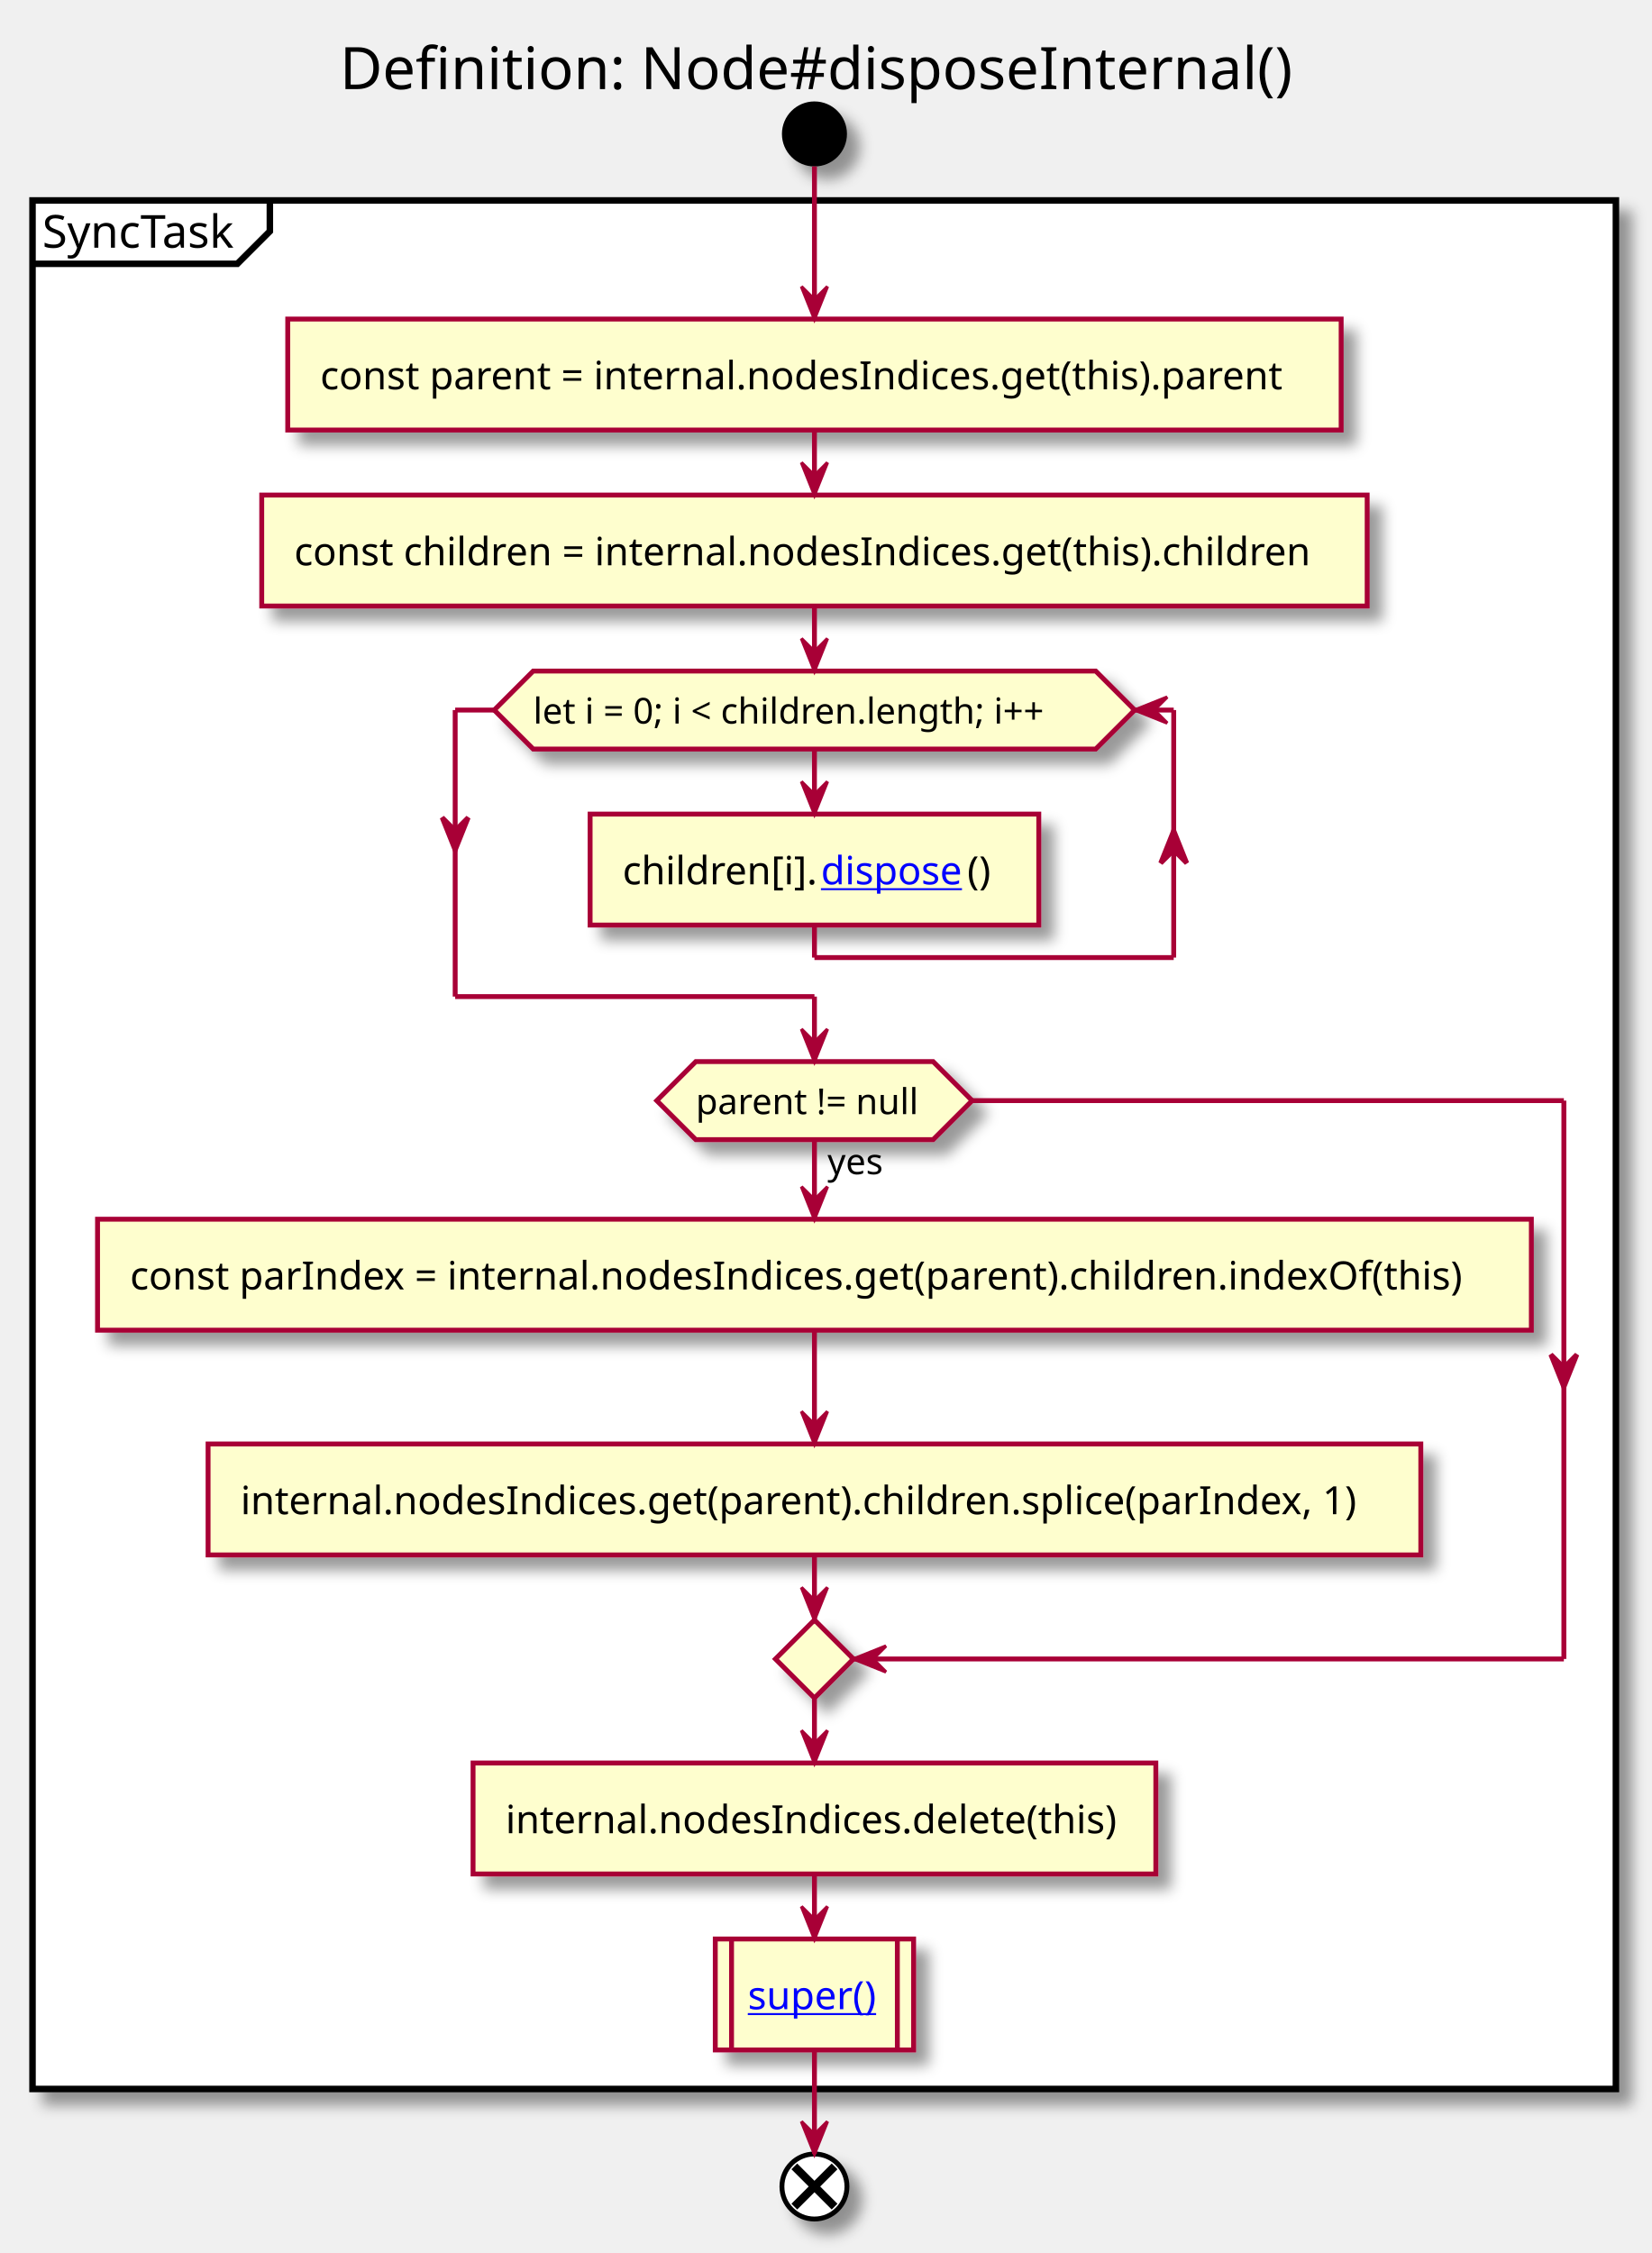
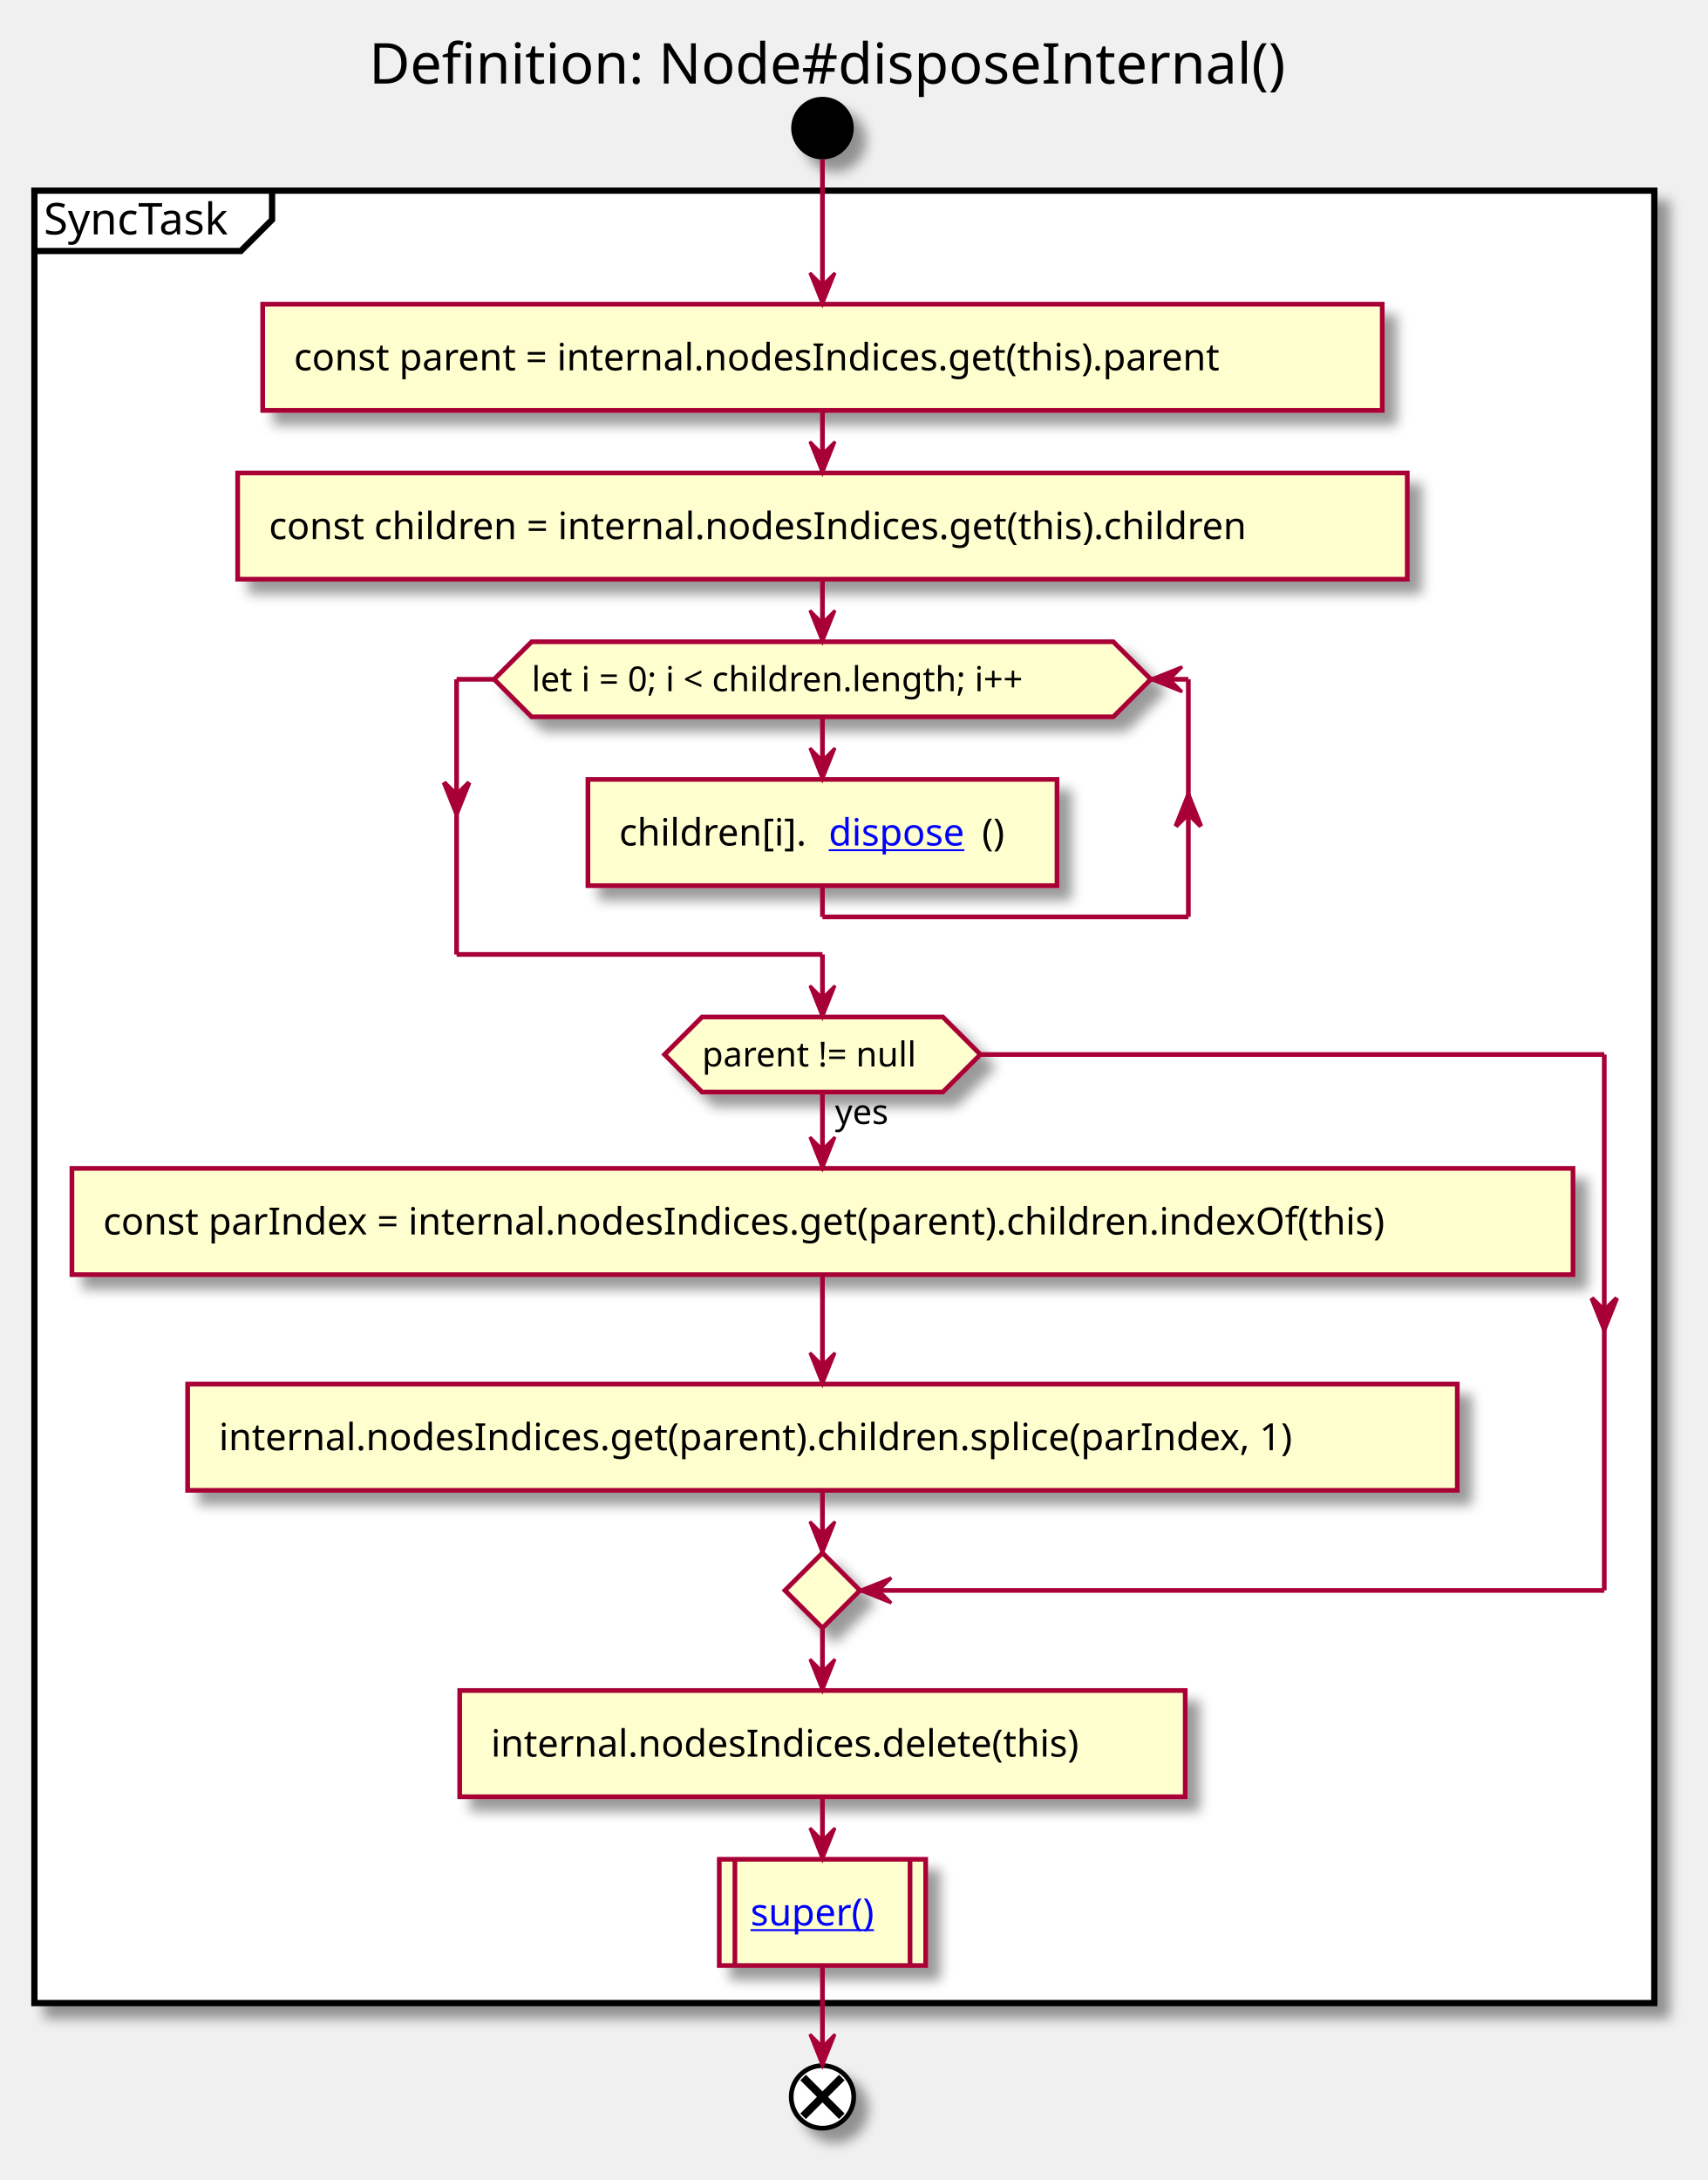
- <svg xmlns="http://www.w3.org/2000/svg" xmlns:xlink="http://www.w3.org/1999/xlink" contentScriptType="application/ecmascript" contentStyleType="text/css" height="693px" preserveAspectRatio="none" style="width:508px;height:693px;" version="1.1" viewBox="0 0 508 693" width="508px" zoomAndPan="magnify">
+ <svg xmlns="http://www.w3.org/2000/svg" xmlns:xlink="http://www.w3.org/1999/xlink" contentScriptType="application/ecmascript" contentStyleType="text/css" height="697px" preserveAspectRatio="none" style="width:546px;height:697px;" version="1.1" viewBox="0 0 546 697" width="546px" zoomAndPan="magnify">
  <defs>
    <filter height="300%" id="fmb8l6zlqss06" width="300%" x="-1" y="-1">
      <feGaussianBlur result="blurOut" stdDeviation="2.0" />
      <feColorMatrix in="blurOut" result="blurOut2" type="matrix" values="0 0 0 0 0 0 0 0 0 0 0 0 0 0 0 0 0 0 .4 0" />
      <feOffset dx="4.0" dy="4.0" in="blurOut2" result="blurOut3" />
      <feBlend in="SourceGraphic" in2="blurOut3" mode="normal" />
    </filter>
  </defs>
  <g>
-     <text fill="#000000" font-family="sans-serif" font-size="18" lengthAdjust="spacingAndGlyphs" textLength="297" x="104.5" y="27.402">Definition: Node#disposeInternal()</text>
-     <ellipse cx="250.5" cy="41.199" fill="#000000" filter="url(#fmb8l6zlqss06)" rx="10" ry="10" style="stroke: none; stroke-width: 1.0;" />
-     <rect fill="#FFFFFF" filter="url(#fmb8l6zlqss06)" height="580.895" style="stroke: #000000; stroke-width: 2.0;" width="487" x="10" y="61.652" />
-     <path d="M83,62.652 L83,71.141 L73,81.141 L10,81.141 " fill="none" style="stroke: #000000; stroke-width: 2.0;" />
-     <text fill="#000000" font-family="sans-serif" font-size="14" lengthAdjust="spacingAndGlyphs" textLength="63" x="13" y="76.188">SyncTask</text>
-     <rect fill="#FEFECE" filter="url(#fmb8l6zlqss06)" height="34.133" style="stroke: #A80036; stroke-width: 1.5;" width="324" x="88.5" y="98.141" />
-     <text fill="#000000" font-family="sans-serif" font-size="12" lengthAdjust="spacingAndGlyphs" textLength="304" x="98.5" y="119.742">const parent = internal.nodesIndices.get(this).parent</text>
-     <rect fill="#FEFECE" filter="url(#fmb8l6zlqss06)" height="34.133" style="stroke: #A80036; stroke-width: 1.5;" width="340" x="80.5" y="152.273" />
-     <text fill="#000000" font-family="sans-serif" font-size="12" lengthAdjust="spacingAndGlyphs" textLength="320" x="90.5" y="173.875">const children = internal.nodesIndices.get(this).children</text>
-     <rect fill="#FEFECE" filter="url(#fmb8l6zlqss06)" height="34.133" style="stroke: #A80036; stroke-width: 1.5;" width="138" x="181.5" y="250.406" />
-     <text fill="#000000" font-family="sans-serif" font-size="12" lengthAdjust="spacingAndGlyphs" textLength="61" x="191.5" y="272.008">children[i].</text>
-     <a href="./Definition_Disposable.dispose.svg" target="_top" xlink:actuate="onRequest" xlink:show="new" xlink:title="./Definition_Disposable.dispose.svg" xlink:type="simple">
-       <text fill="#0000FF" font-family="sans-serif" font-size="12" lengthAdjust="spacingAndGlyphs" text-decoration="underline" textLength="45" x="252.5" y="272.008">dispose</text>
+     <text fill="#000000" font-family="sans-serif" font-size="18" lengthAdjust="spacing" textLength="308" x="118" y="26.708">Definition: Node#disposeInternal()</text>
+     <ellipse cx="263" cy="40.953" fill="#000000" filter="url(#fmb8l6zlqss06)" rx="10" ry="10" style="stroke:none;stroke-width:1.0;" />
+     <rect fill="#FFFFFF" filter="url(#fmb8l6zlqss06)" height="579.481" style="stroke:#000000;stroke-width:2.0;" width="518" x="11" y="60.953" />
+     <path d="M87,60.953 L87,70.25 L77,80.25 L11,80.25 " fill="none" style="stroke:#000000;stroke-width:2.0;" />
+     <text fill="#000000" font-family="sans-serif" font-size="14" lengthAdjust="spacing" textLength="66" x="14" y="74.948">SyncTask</text>
+     <rect fill="#FEFECE" filter="url(#fmb8l6zlqss06)" height="33.969" style="stroke:#A80036;stroke-width:1.5;" width="358" x="84" y="97.25" />
+     <text fill="#000000" font-family="sans-serif" font-size="12" lengthAdjust="spacing" textLength="338" x="94" y="118.389">const parent = internal.nodesIndices.get(this).parent</text>
+     <rect fill="#FEFECE" filter="url(#fmb8l6zlqss06)" height="33.969" style="stroke:#A80036;stroke-width:1.5;" width="374" x="76" y="151.219" />
+     <text fill="#000000" font-family="sans-serif" font-size="12" lengthAdjust="spacing" textLength="354" x="86" y="172.357">const children = internal.nodesIndices.get(this).children</text>
+     <rect fill="#FEFECE" filter="url(#fmb8l6zlqss06)" height="33.969" style="stroke:#A80036;stroke-width:1.5;" width="150" x="188" y="249.188" />
+     <text fill="#000000" font-family="sans-serif" font-size="12" lengthAdjust="spacing" textLength="67" x="198" y="270.326">children[i].</text>
+     <a href="./Definition_Disposable.dispose.svg" target="_top" title="./Definition_Disposable.dispose.svg" xlink:actuate="onRequest" xlink:href="./Definition_Disposable.dispose.svg" xlink:show="new" xlink:title="./Definition_Disposable.dispose.svg" xlink:type="simple">
+       <text fill="#0000FF" font-family="sans-serif" font-size="12" lengthAdjust="spacing" text-decoration="underline" textLength="49" x="265" y="270.326">dispose</text>
    </a>
-     <text fill="#000000" font-family="sans-serif" font-size="12" lengthAdjust="spacingAndGlyphs" textLength="8" x="297.5" y="272.008">()</text>
-     <polygon fill="#FEFECE" filter="url(#fmb8l6zlqss06)" points="164,206.406,337,206.406,349,218.406,337,230.406,164,230.406,152,218.406,164,206.406" style="stroke: #A80036; stroke-width: 1.5;" />
-     <text fill="#000000" font-family="sans-serif" font-size="11" lengthAdjust="spacingAndGlyphs" textLength="173" x="164" y="222.564">let i = 0; i &lt; children.length; i++</text>
-     <rect fill="#FEFECE" filter="url(#fmb8l6zlqss06)" height="34.133" style="stroke: #A80036; stroke-width: 1.5;" width="441" x="30" y="375.017" />
-     <text fill="#000000" font-family="sans-serif" font-size="12" lengthAdjust="spacingAndGlyphs" textLength="421" x="40" y="396.618">const parIndex = internal.nodesIndices.get(parent).children.indexOf(this)</text>
-     <rect fill="#FEFECE" filter="url(#fmb8l6zlqss06)" height="34.133" style="stroke: #A80036; stroke-width: 1.5;" width="373" x="64" y="444.149" />
-     <text fill="#000000" font-family="sans-serif" font-size="12" lengthAdjust="spacingAndGlyphs" textLength="353" x="74" y="465.751">internal.nodesIndices.get(parent).children.splice(parIndex, 1)</text>
-     <polygon fill="#FEFECE" filter="url(#fmb8l6zlqss06)" points="214,326.539,287,326.539,299,338.539,287,350.539,214,350.539,202,338.539,214,326.539" style="stroke: #A80036; stroke-width: 1.5;" />
-     <text fill="#000000" font-family="sans-serif" font-size="11" lengthAdjust="spacingAndGlyphs" textLength="18" x="254.5" y="361.174">yes</text>
-     <text fill="#000000" font-family="sans-serif" font-size="11" lengthAdjust="spacingAndGlyphs" textLength="73" x="214" y="342.696">parent != null</text>
-     <polygon fill="#FEFECE" filter="url(#fmb8l6zlqss06)" points="250.5,498.282,262.5,510.282,250.5,522.282,238.5,510.282,250.5,498.282" style="stroke: #A80036; stroke-width: 1.5;" />
-     <rect fill="#FEFECE" filter="url(#fmb8l6zlqss06)" height="34.133" style="stroke: #A80036; stroke-width: 1.5;" width="210" x="145.5" y="542.282" />
-     <text fill="#000000" font-family="sans-serif" font-size="12" lengthAdjust="spacingAndGlyphs" textLength="190" x="155.5" y="563.884">internal.nodesIndices.delete(this)</text>
-     <rect fill="#FEFECE" filter="url(#fmb8l6zlqss06)" height="34.133" style="stroke: #A80036; stroke-width: 1.5;" width="61" x="220" y="596.415" />
-     <line style="stroke: #A80036; stroke-width: 1.5;" x1="225" x2="225" y1="596.415" y2="630.548" />
-     <line style="stroke: #A80036; stroke-width: 1.5;" x1="276" x2="276" y1="596.415" y2="630.548" />
-     <a href="./Definition_EventTarget.disposeInternal.svg" target="_top" xlink:actuate="onRequest" xlink:show="new" xlink:title="./Definition_EventTarget.disposeInternal.svg" xlink:type="simple">
-       <text fill="#0000FF" font-family="sans-serif" font-size="12" lengthAdjust="spacingAndGlyphs" text-decoration="underline" textLength="41" x="230" y="618.017">super()</text>
+     <text fill="#000000" font-family="sans-serif" font-size="12" lengthAdjust="spacing" textLength="10" x="314" y="270.326">()</text>
+     <polygon fill="#FEFECE" filter="url(#fmb8l6zlqss06)" points="170,205.188,356,205.188,368,217.188,356,229.188,170,229.188,158,217.188,170,205.188" style="stroke:#A80036;stroke-width:1.5;" />
+     <text fill="#000000" font-family="sans-serif" font-size="11" lengthAdjust="spacing" textLength="186" x="170" y="220.996">let i = 0; i &lt; children.length; i++</text>
+     <rect fill="#FEFECE" filter="url(#fmb8l6zlqss06)" height="33.969" style="stroke:#A80036;stroke-width:1.5;" width="480" x="23" y="373.559" />
+     <text fill="#000000" font-family="sans-serif" font-size="12" lengthAdjust="spacing" textLength="460" x="33" y="394.697">const parIndex = internal.nodesIndices.get(parent).children.indexOf(this)</text>
+     <rect fill="#FEFECE" filter="url(#fmb8l6zlqss06)" height="33.969" style="stroke:#A80036;stroke-width:1.5;" width="406" x="60" y="442.527" />
+     <text fill="#000000" font-family="sans-serif" font-size="12" lengthAdjust="spacing" textLength="386" x="70" y="463.666">internal.nodesIndices.get(parent).children.splice(parIndex, 1)</text>
+     <polygon fill="#FEFECE" filter="url(#fmb8l6zlqss06)" points="224.5,325.156,301.5,325.156,313.5,337.156,301.5,349.156,224.5,349.156,212.5,337.156,224.5,325.156" style="stroke:#A80036;stroke-width:1.5;" />
+     <text fill="#000000" font-family="sans-serif" font-size="11" lengthAdjust="spacing" textLength="20" x="267" y="359.367">yes</text>
+     <text fill="#000000" font-family="sans-serif" font-size="11" lengthAdjust="spacing" textLength="77" x="224.5" y="340.964">parent != null</text>
+     <polygon fill="#FEFECE" filter="url(#fmb8l6zlqss06)" points="263,496.496,275,508.496,263,520.496,251,508.496,263,496.496" style="stroke:#A80036;stroke-width:1.5;" />
+     <rect fill="#FEFECE" filter="url(#fmb8l6zlqss06)" height="33.969" style="stroke:#A80036;stroke-width:1.5;" width="232" x="147" y="540.496" />
+     <text fill="#000000" font-family="sans-serif" font-size="12" lengthAdjust="spacing" textLength="212" x="157" y="561.635">internal.nodesIndices.delete(this)</text>
+     <rect fill="#FEFECE" filter="url(#fmb8l6zlqss06)" height="33.969" style="stroke:#A80036;stroke-width:1.5;" width="66" x="230" y="594.465" />
+     <line style="stroke:#A80036;stroke-width:1.5;" x1="235" x2="235" y1="594.465" y2="628.434" />
+     <line style="stroke:#A80036;stroke-width:1.5;" x1="291" x2="291" y1="594.465" y2="628.434" />
+     <a href="./Definition_EventTarget.disposeInternal.svg" target="_top" title="./Definition_EventTarget.disposeInternal.svg" xlink:actuate="onRequest" xlink:href="./Definition_EventTarget.disposeInternal.svg" xlink:show="new" xlink:title="./Definition_EventTarget.disposeInternal.svg" xlink:type="simple">
+       <text fill="#0000FF" font-family="sans-serif" font-size="12" lengthAdjust="spacing" text-decoration="underline" textLength="46" x="240" y="615.604">super()</text>
    </a>
-     <ellipse cx="250.5" cy="672.548" fill="#FFFFFF" filter="url(#fmb8l6zlqss06)" rx="10" ry="10" style="stroke: #000000; stroke-width: 1.5;" />
-     <line style="stroke: #000000; stroke-width: 2.5;" x1="244.313" x2="256.687" y1="666.361" y2="678.735" />
-     <line style="stroke: #000000; stroke-width: 2.5;" x1="256.687" x2="244.313" y1="666.361" y2="678.735" />
-     <line style="stroke: #A80036; stroke-width: 1.5;" x1="250.5" x2="250.5" y1="132.273" y2="152.273" />
-     <polygon fill="#A80036" points="246.5,142.273,250.5,152.273,254.5,142.273,250.5,146.273" style="stroke: #A80036; stroke-width: 1.0;" />
-     <line style="stroke: #A80036; stroke-width: 1.5;" x1="250.5" x2="250.5" y1="230.406" y2="250.406" />
-     <polygon fill="#A80036" points="246.5,240.406,250.5,250.406,254.5,240.406,250.5,244.406" style="stroke: #A80036; stroke-width: 1.0;" />
-     <line style="stroke: #A80036; stroke-width: 1.5;" x1="250.5" x2="250.5" y1="284.539" y2="294.539" />
-     <line style="stroke: #A80036; stroke-width: 1.5;" x1="250.5" x2="361" y1="294.539" y2="294.539" />
-     <polygon fill="#A80036" points="357,265.473,361,255.473,365,265.473,361,261.473" style="stroke: #A80036; stroke-width: 1.5;" />
-     <line style="stroke: #A80036; stroke-width: 1.5;" x1="361" x2="361" y1="218.406" y2="294.539" />
-     <line style="stroke: #A80036; stroke-width: 1.5;" x1="361" x2="349" y1="218.406" y2="218.406" />
-     <polygon fill="#A80036" points="359,214.406,349,218.406,359,222.406,355,218.406" style="stroke: #A80036; stroke-width: 1.0;" />
-     <line style="stroke: #A80036; stroke-width: 1.5;" x1="152" x2="140" y1="218.406" y2="218.406" />
-     <polygon fill="#A80036" points="136,251.473,140,261.473,144,251.473,140,255.473" style="stroke: #A80036; stroke-width: 1.5;" />
-     <line style="stroke: #A80036; stroke-width: 1.5;" x1="140" x2="140" y1="218.406" y2="306.539" />
-     <line style="stroke: #A80036; stroke-width: 1.5;" x1="140" x2="250.5" y1="306.539" y2="306.539" />
-     <line style="stroke: #A80036; stroke-width: 1.5;" x1="250.5" x2="250.5" y1="306.539" y2="326.539" />
-     <polygon fill="#A80036" points="246.5,316.539,250.5,326.539,254.5,316.539,250.5,320.539" style="stroke: #A80036; stroke-width: 1.0;" />
-     <line style="stroke: #A80036; stroke-width: 1.5;" x1="250.5" x2="250.5" y1="186.406" y2="206.406" />
-     <polygon fill="#A80036" points="246.5,196.406,250.5,206.406,254.5,196.406,250.5,200.406" style="stroke: #A80036; stroke-width: 1.0;" />
-     <line style="stroke: #A80036; stroke-width: 1.5;" x1="250.5" x2="250.5" y1="409.149" y2="444.149" />
-     <polygon fill="#A80036" points="246.5,434.149,250.5,444.149,254.5,434.149,250.5,438.149" style="stroke: #A80036; stroke-width: 1.0;" />
-     <line style="stroke: #A80036; stroke-width: 1.5;" x1="250.5" x2="250.5" y1="350.539" y2="375.017" />
-     <polygon fill="#A80036" points="246.5,365.017,250.5,375.017,254.5,365.017,250.5,369.017" style="stroke: #A80036; stroke-width: 1.0;" />
-     <line style="stroke: #A80036; stroke-width: 1.5;" x1="299" x2="481" y1="338.539" y2="338.539" />
-     <polygon fill="#A80036" points="477,416.649,481,426.649,485,416.649,481,420.649" style="stroke: #A80036; stroke-width: 1.5;" />
-     <line style="stroke: #A80036; stroke-width: 1.5;" x1="481" x2="481" y1="338.539" y2="510.282" />
-     <line style="stroke: #A80036; stroke-width: 1.5;" x1="481" x2="262.5" y1="510.282" y2="510.282" />
-     <polygon fill="#A80036" points="272.5,506.282,262.5,510.282,272.5,514.282,268.5,510.282" style="stroke: #A80036; stroke-width: 1.0;" />
-     <line style="stroke: #A80036; stroke-width: 1.5;" x1="250.5" x2="250.5" y1="478.282" y2="498.282" />
-     <polygon fill="#A80036" points="246.5,488.282,250.5,498.282,254.5,488.282,250.5,492.282" style="stroke: #A80036; stroke-width: 1.0;" />
-     <line style="stroke: #A80036; stroke-width: 1.5;" x1="250.5" x2="250.5" y1="522.282" y2="542.282" />
-     <polygon fill="#A80036" points="246.5,532.282,250.5,542.282,254.5,532.282,250.5,536.282" style="stroke: #A80036; stroke-width: 1.0;" />
-     <line style="stroke: #A80036; stroke-width: 1.5;" x1="250.5" x2="250.5" y1="576.415" y2="596.415" />
-     <polygon fill="#A80036" points="246.5,586.415,250.5,596.415,254.5,586.415,250.5,590.415" style="stroke: #A80036; stroke-width: 1.0;" />
-     <line style="stroke: #A80036; stroke-width: 1.5;" x1="250.5" x2="250.5" y1="51.199" y2="98.141" />
-     <polygon fill="#A80036" points="246.5,88.141,250.5,98.141,254.5,88.141,250.5,92.141" style="stroke: #A80036; stroke-width: 1.0;" />
-     <line style="stroke: #A80036; stroke-width: 1.5;" x1="250.5" x2="250.5" y1="630.548" y2="662.548" />
-     <polygon fill="#A80036" points="246.5,652.548,250.5,662.548,254.5,652.548,250.5,656.548" style="stroke: #A80036; stroke-width: 1.0;" />
+     <ellipse cx="263" cy="670.434" fill="#FFFFFF" filter="url(#fmb8l6zlqss06)" rx="10" ry="10" style="stroke:#000000;stroke-width:1.5;" />
+     <line style="stroke:#000000;stroke-width:2.5;" x1="256.813" x2="269.187" y1="664.246" y2="676.621" />
+     <line style="stroke:#000000;stroke-width:2.5;" x1="269.187" x2="256.813" y1="664.246" y2="676.621" />
+     <line style="stroke:#A80036;stroke-width:1.5;" x1="263" x2="263" y1="131.219" y2="151.219" />
+     <polygon fill="#A80036" points="259,141.219,263,151.219,267,141.219,263,145.219" style="stroke:#A80036;stroke-width:1.0;" />
+     <line style="stroke:#A80036;stroke-width:1.5;" x1="263" x2="263" y1="229.188" y2="249.188" />
+     <polygon fill="#A80036" points="259,239.188,263,249.188,267,239.188,263,243.188" style="stroke:#A80036;stroke-width:1.0;" />
+     <line style="stroke:#A80036;stroke-width:1.5;" x1="263" x2="263" y1="283.156" y2="293.156" />
+     <line style="stroke:#A80036;stroke-width:1.5;" x1="263" x2="380" y1="293.156" y2="293.156" />
+     <polygon fill="#A80036" points="376,264.172,380,254.172,384,264.172,380,260.172" style="stroke:#A80036;stroke-width:1.5;" />
+     <line style="stroke:#A80036;stroke-width:1.5;" x1="380" x2="380" y1="217.188" y2="293.156" />
+     <line style="stroke:#A80036;stroke-width:1.5;" x1="380" x2="368" y1="217.188" y2="217.188" />
+     <polygon fill="#A80036" points="378,213.188,368,217.188,378,221.188,374,217.188" style="stroke:#A80036;stroke-width:1.0;" />
+     <line style="stroke:#A80036;stroke-width:1.5;" x1="158" x2="146" y1="217.188" y2="217.188" />
+     <polygon fill="#A80036" points="142,250.172,146,260.172,150,250.172,146,254.172" style="stroke:#A80036;stroke-width:1.5;" />
+     <line style="stroke:#A80036;stroke-width:1.5;" x1="146" x2="146" y1="217.188" y2="305.156" />
+     <line style="stroke:#A80036;stroke-width:1.5;" x1="146" x2="263" y1="305.156" y2="305.156" />
+     <line style="stroke:#A80036;stroke-width:1.5;" x1="263" x2="263" y1="305.156" y2="325.156" />
+     <polygon fill="#A80036" points="259,315.156,263,325.156,267,315.156,263,319.156" style="stroke:#A80036;stroke-width:1.0;" />
+     <line style="stroke:#A80036;stroke-width:1.5;" x1="263" x2="263" y1="185.188" y2="205.188" />
+     <polygon fill="#A80036" points="259,195.188,263,205.188,267,195.188,263,199.188" style="stroke:#A80036;stroke-width:1.0;" />
+     <line style="stroke:#A80036;stroke-width:1.5;" x1="263" x2="263" y1="407.527" y2="442.527" />
+     <polygon fill="#A80036" points="259,432.527,263,442.527,267,432.527,263,436.527" style="stroke:#A80036;stroke-width:1.0;" />
+     <line style="stroke:#A80036;stroke-width:1.5;" x1="263" x2="263" y1="349.156" y2="373.559" />
+     <polygon fill="#A80036" points="259,363.559,263,373.559,267,363.559,263,367.559" style="stroke:#A80036;stroke-width:1.0;" />
+     <line style="stroke:#A80036;stroke-width:1.5;" x1="313.5" x2="513" y1="337.156" y2="337.156" />
+     <polygon fill="#A80036" points="509,415.027,513,425.027,517,415.027,513,419.027" style="stroke:#A80036;stroke-width:1.5;" />
+     <line style="stroke:#A80036;stroke-width:1.5;" x1="513" x2="513" y1="337.156" y2="508.496" />
+     <line style="stroke:#A80036;stroke-width:1.5;" x1="513" x2="275" y1="508.496" y2="508.496" />
+     <polygon fill="#A80036" points="285,504.496,275,508.496,285,512.496,281,508.496" style="stroke:#A80036;stroke-width:1.0;" />
+     <line style="stroke:#A80036;stroke-width:1.5;" x1="263" x2="263" y1="476.496" y2="496.496" />
+     <polygon fill="#A80036" points="259,486.496,263,496.496,267,486.496,263,490.496" style="stroke:#A80036;stroke-width:1.0;" />
+     <line style="stroke:#A80036;stroke-width:1.5;" x1="263" x2="263" y1="520.496" y2="540.496" />
+     <polygon fill="#A80036" points="259,530.496,263,540.496,267,530.496,263,534.496" style="stroke:#A80036;stroke-width:1.0;" />
+     <line style="stroke:#A80036;stroke-width:1.5;" x1="263" x2="263" y1="574.465" y2="594.465" />
+     <polygon fill="#A80036" points="259,584.465,263,594.465,267,584.465,263,588.465" style="stroke:#A80036;stroke-width:1.0;" />
+     <line style="stroke:#A80036;stroke-width:1.5;" x1="263" x2="263" y1="50.953" y2="97.25" />
+     <polygon fill="#A80036" points="259,87.25,263,97.25,267,87.25,263,91.25" style="stroke:#A80036;stroke-width:1.0;" />
+     <line style="stroke:#A80036;stroke-width:1.5;" x1="263" x2="263" y1="628.434" y2="660.434" />
+     <polygon fill="#A80036" points="259,650.434,263,660.434,267,650.434,263,654.434" style="stroke:#A80036;stroke-width:1.0;" />
  </g>
</svg>
